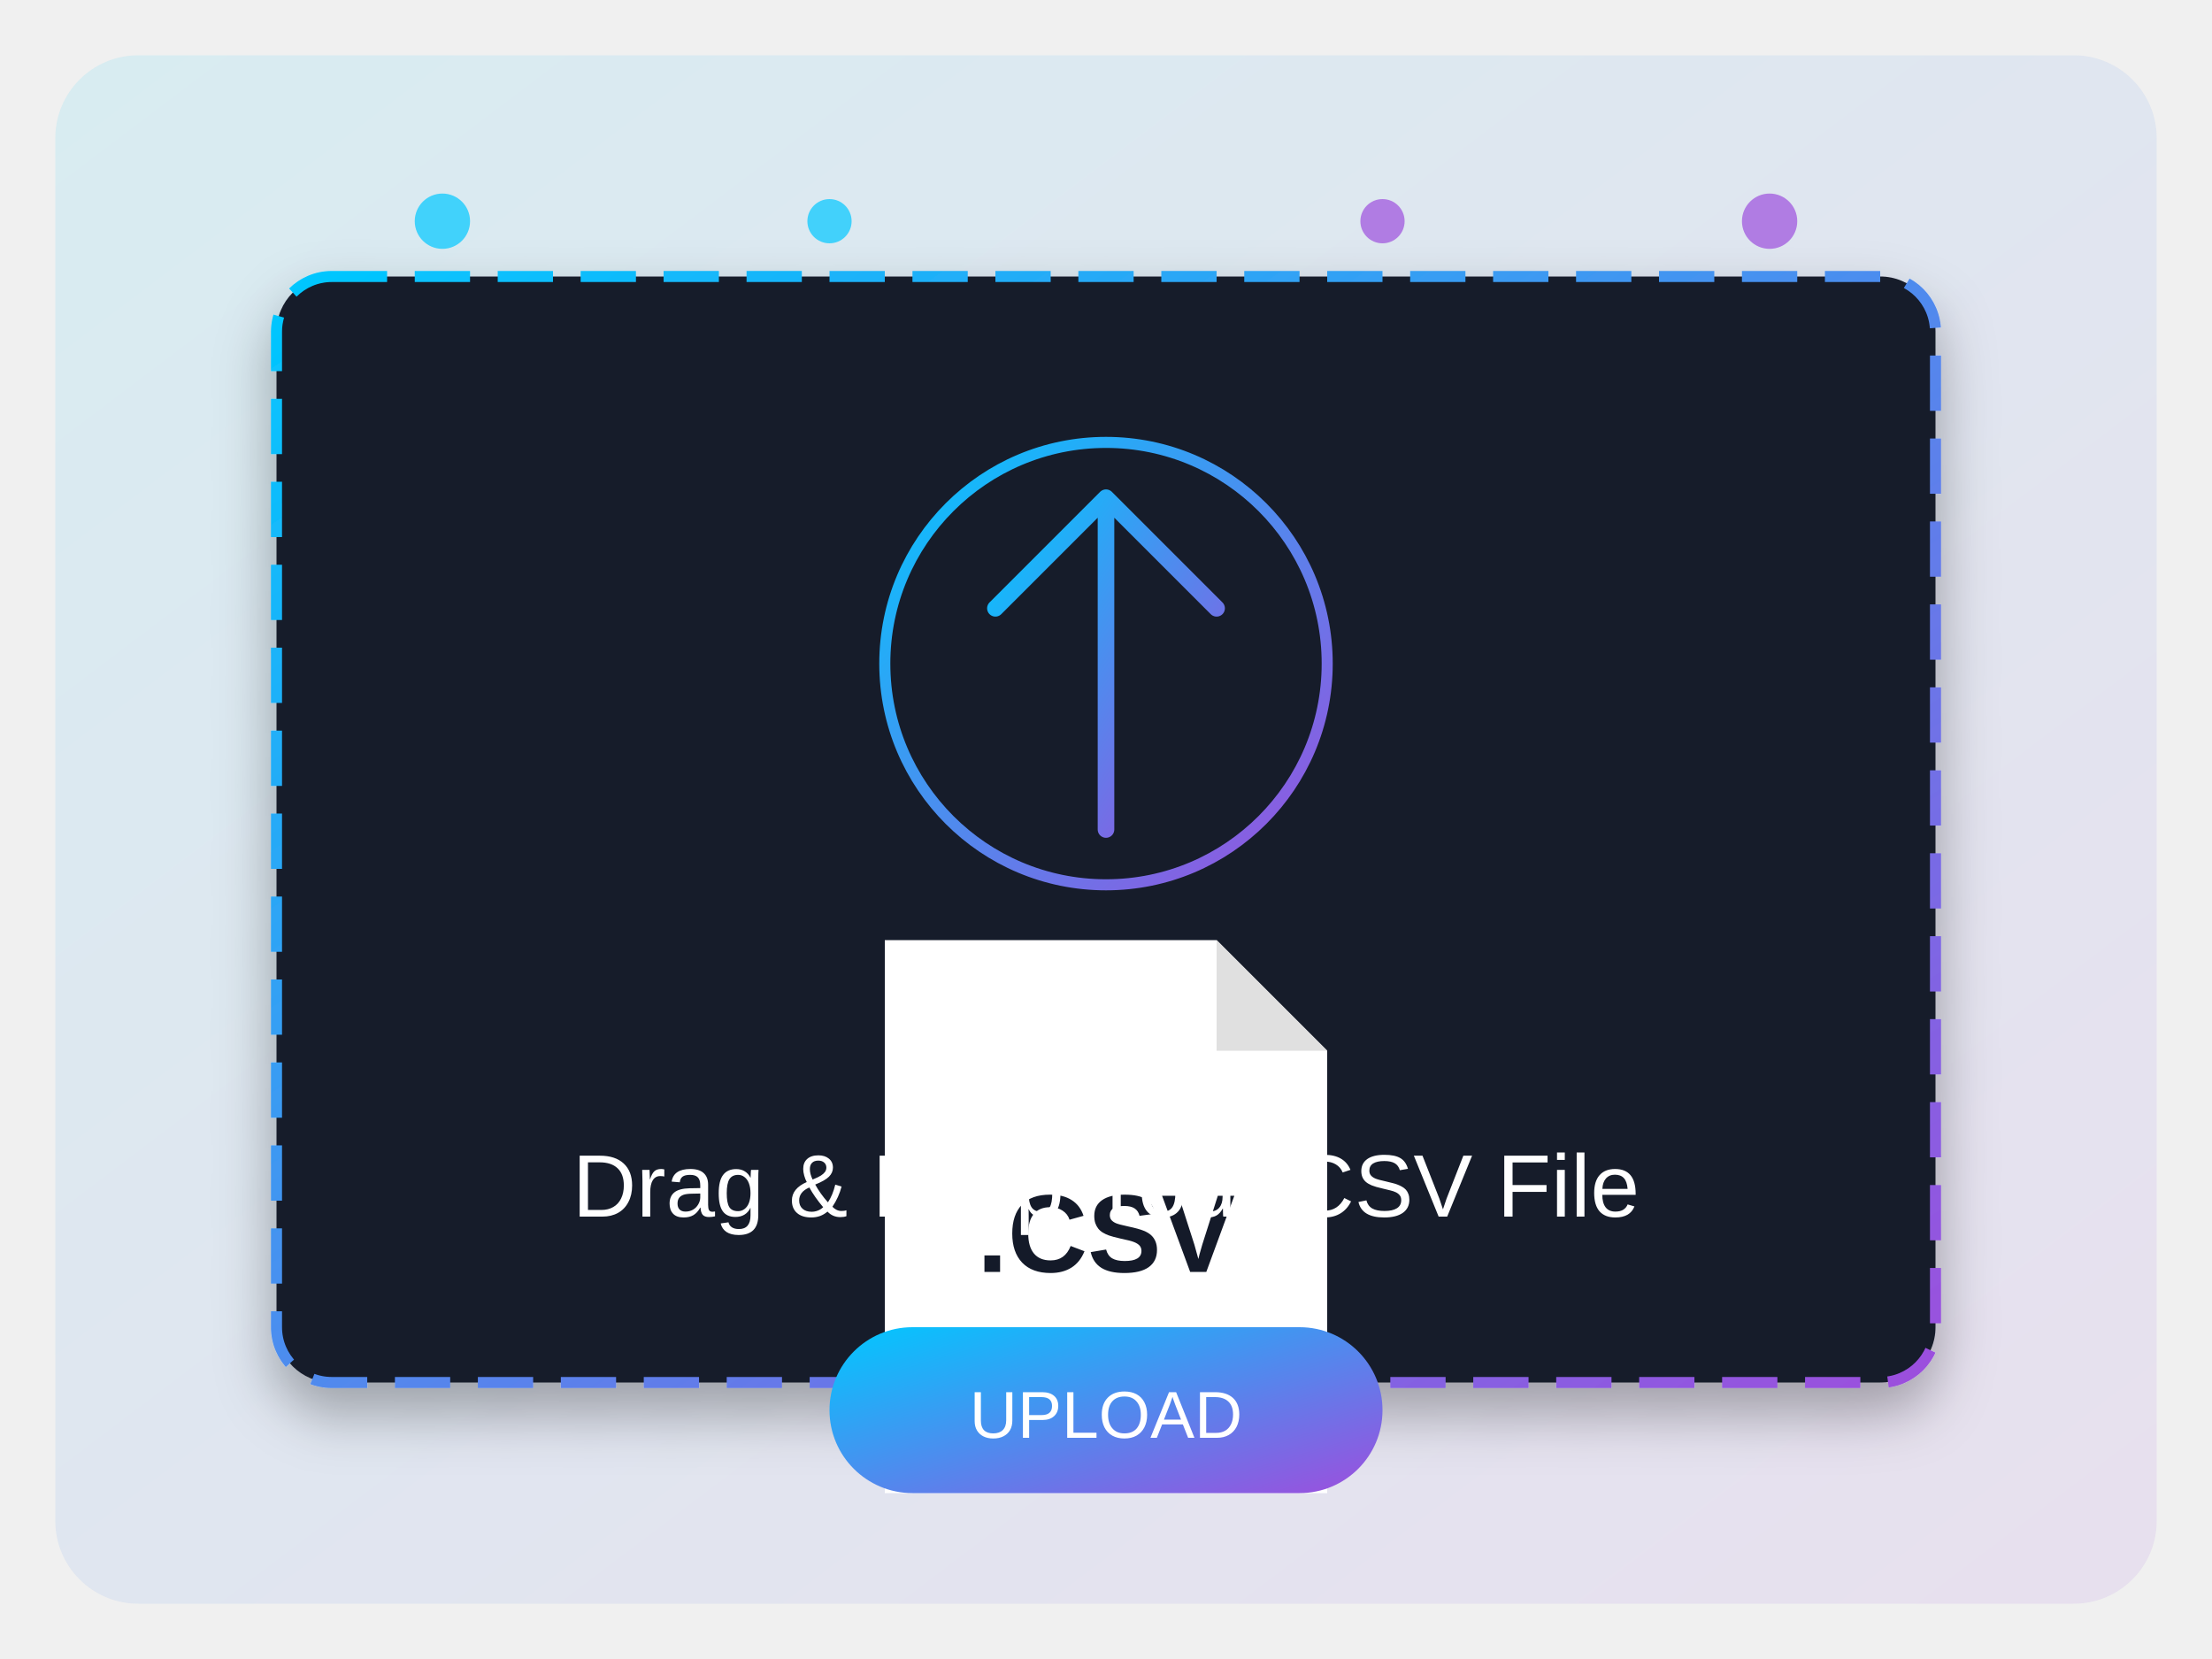
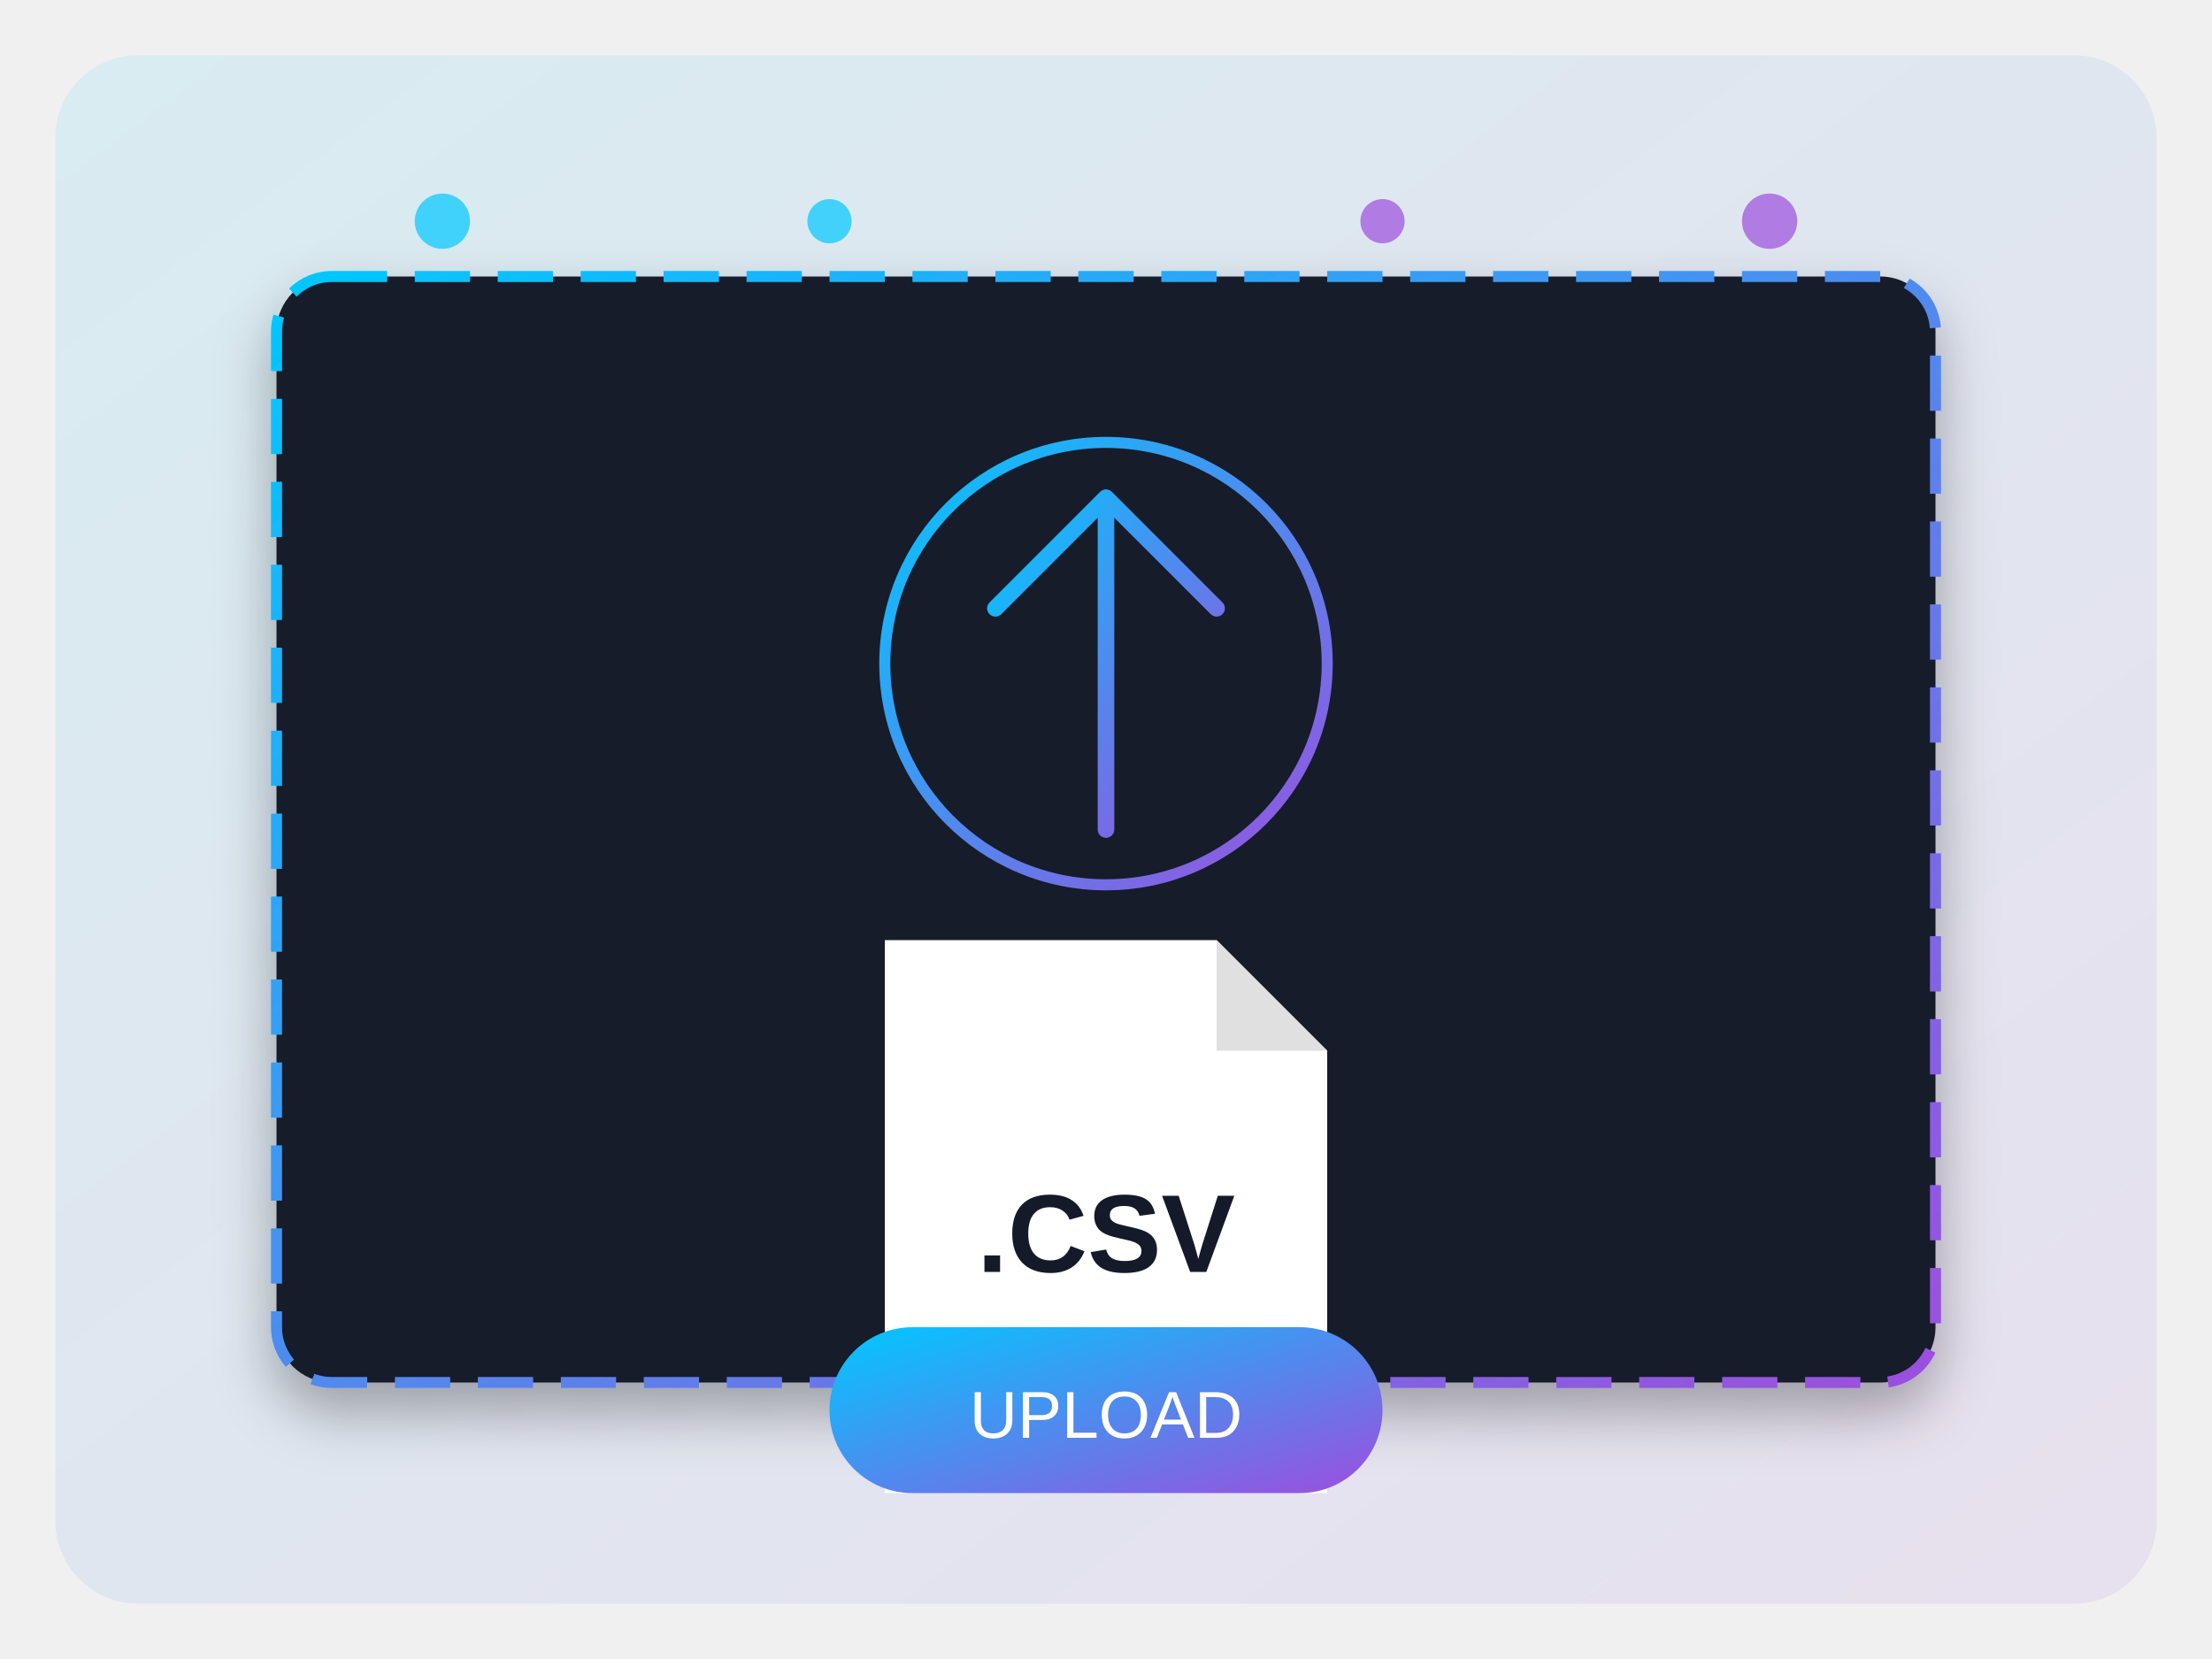
<svg xmlns="http://www.w3.org/2000/svg" width="400" height="300" viewBox="0 0 400 300">
  <defs>
    <linearGradient id="uploadGrad" x1="0%" y1="0%" x2="100%" y2="100%">
      <stop offset="0%" style="stop-color:#00c8ff;stop-opacity:1" />
      <stop offset="100%" style="stop-color:#9d4edd;stop-opacity:1" />
    </linearGradient>
    <linearGradient id="bgGrad" x1="0%" y1="0%" x2="100%" y2="100%">
      <stop offset="0%" style="stop-color:#00c8ff;stop-opacity:0.1" />
      <stop offset="100%" style="stop-color:#9d4edd;stop-opacity:0.1" />
    </linearGradient>
    <filter id="uploadShadow" x="-20%" y="-20%" width="140%" height="140%">
      <feGaussianBlur in="SourceAlpha" stdDeviation="5" />
      <feOffset dx="0" dy="5" result="offsetblur" />
      <feComponentTransfer>
        <feFuncA type="linear" slope="0.3" />
      </feComponentTransfer>
      <feMerge>
        <feMergeNode />
        <feMergeNode in="SourceGraphic" />
      </feMerge>
    </filter>
  </defs>
  <rect x="10" y="10" width="380" height="280" rx="15" ry="15" fill="url(#bgGrad)" />
  <rect x="50" y="50" width="300" height="200" rx="10" ry="10" fill="#141a29" stroke="url(#uploadGrad)" stroke-width="2" stroke-dasharray="10,5" filter="url(#uploadShadow)" />
  <circle cx="200" cy="120" r="40" fill="none" stroke="url(#uploadGrad)" stroke-width="2" />
  <path d="M200,90 L200,150 M180,110 L200,90 L220,110" stroke="url(#uploadGrad)" stroke-width="3" fill="none" stroke-linecap="round" stroke-linejoin="round" />
  <g transform="translate(160, 170)">
    <path d="M0,0 L60,0 L80,20 L80,100 L0,100 Z" fill="#ffffff" />
    <path d="M60,0 L60,20 L80,20 Z" fill="#e0e0e0" />
    <text x="40" y="60" font-family="Arial" font-size="20" font-weight="bold" fill="#141a29" text-anchor="middle">.CSV</text>
  </g>
-   <text x="200" y="220" font-family="Arial" font-size="16" fill="#ffffff" text-anchor="middle">Drag &amp; Drop Your CSV File</text>
  <g opacity="0.7">
    <circle cx="80" cy="40" r="5" fill="#00c8ff">
      <animate attributeName="cy" from="40" to="260" dur="3s" repeatCount="indefinite" />
      <animate attributeName="opacity" from="0.7" to="0" dur="3s" repeatCount="indefinite" />
    </circle>
    <circle cx="320" cy="40" r="5" fill="#9d4edd">
      <animate attributeName="cy" from="40" to="260" dur="2.5s" repeatCount="indefinite" />
      <animate attributeName="opacity" from="0.7" to="0" dur="2.5s" repeatCount="indefinite" />
    </circle>
    <circle cx="150" cy="40" r="4" fill="#00c8ff">
      <animate attributeName="cy" from="40" to="260" dur="3.5s" repeatCount="indefinite" />
      <animate attributeName="opacity" from="0.7" to="0" dur="3.5s" repeatCount="indefinite" />
    </circle>
    <circle cx="250" cy="40" r="4" fill="#9d4edd">
      <animate attributeName="cy" from="40" to="260" dur="4s" repeatCount="indefinite" />
      <animate attributeName="opacity" from="0.7" to="0" dur="4s" repeatCount="indefinite" />
    </circle>
  </g>
  <rect x="150" y="240" width="100" height="30" rx="15" ry="15" fill="url(#uploadGrad)" />
  <text x="200" y="260" font-family="Arial" font-size="12" fill="#ffffff" text-anchor="middle">UPLOAD</text>
</svg>
